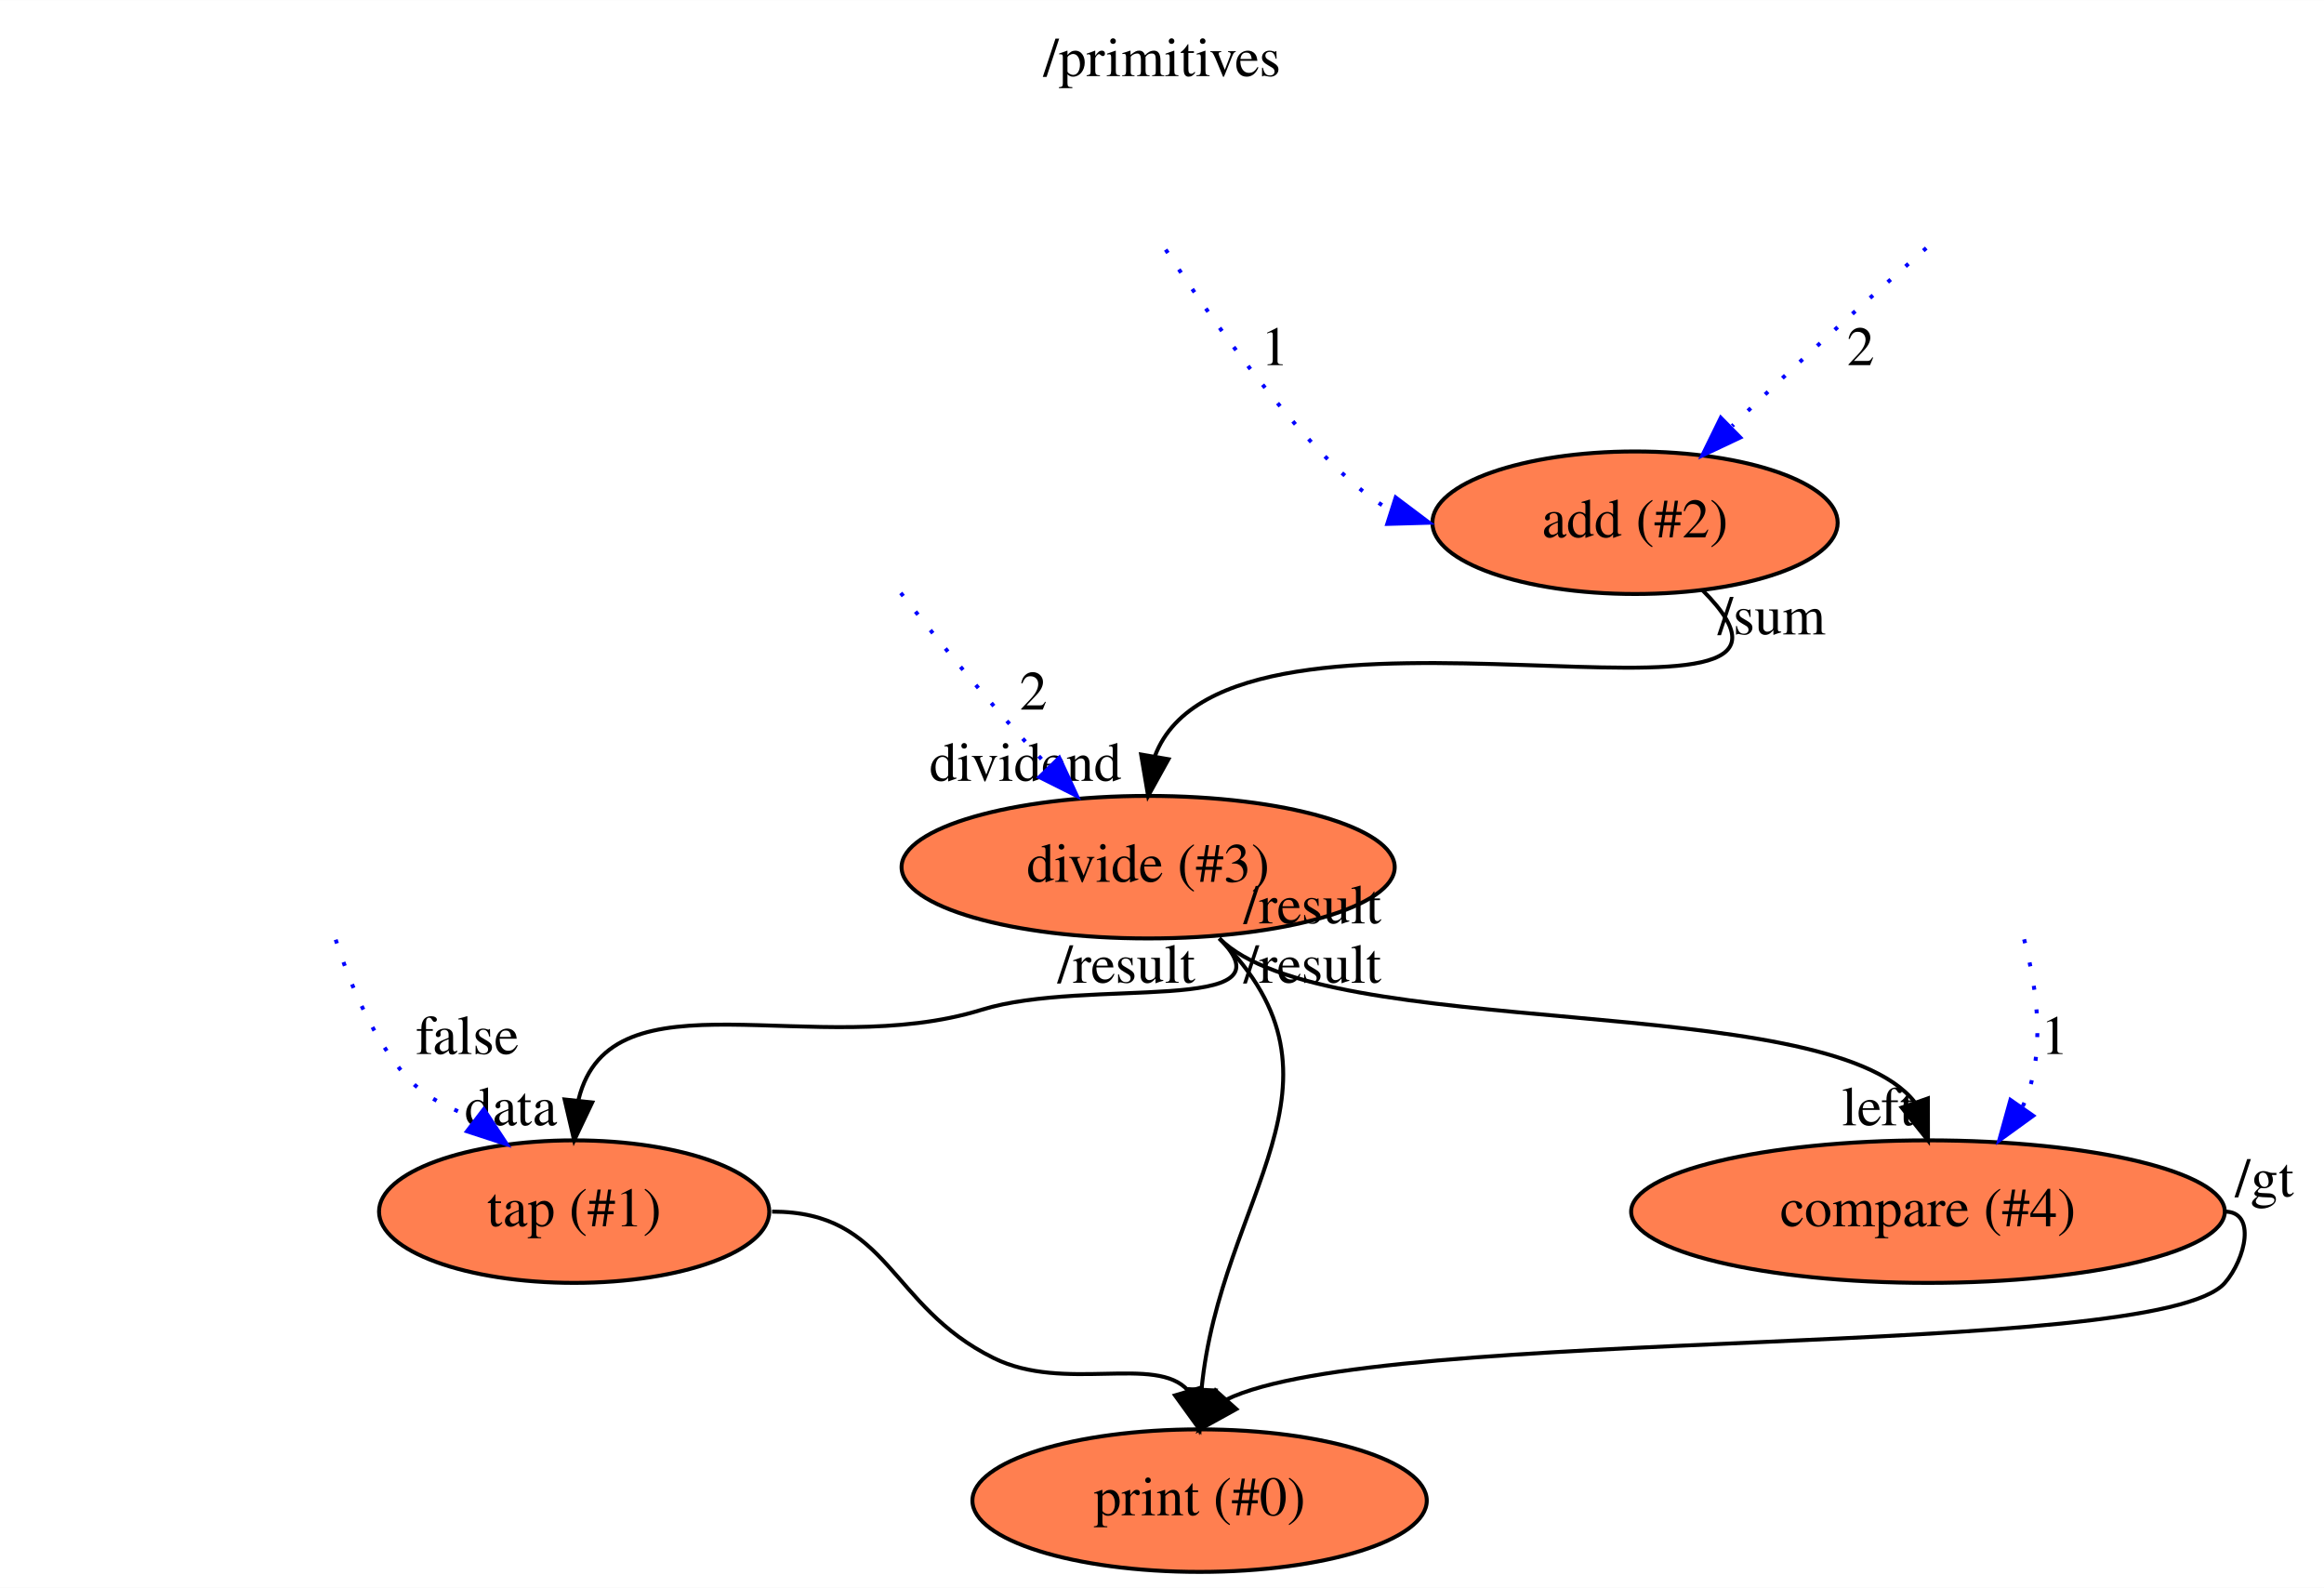
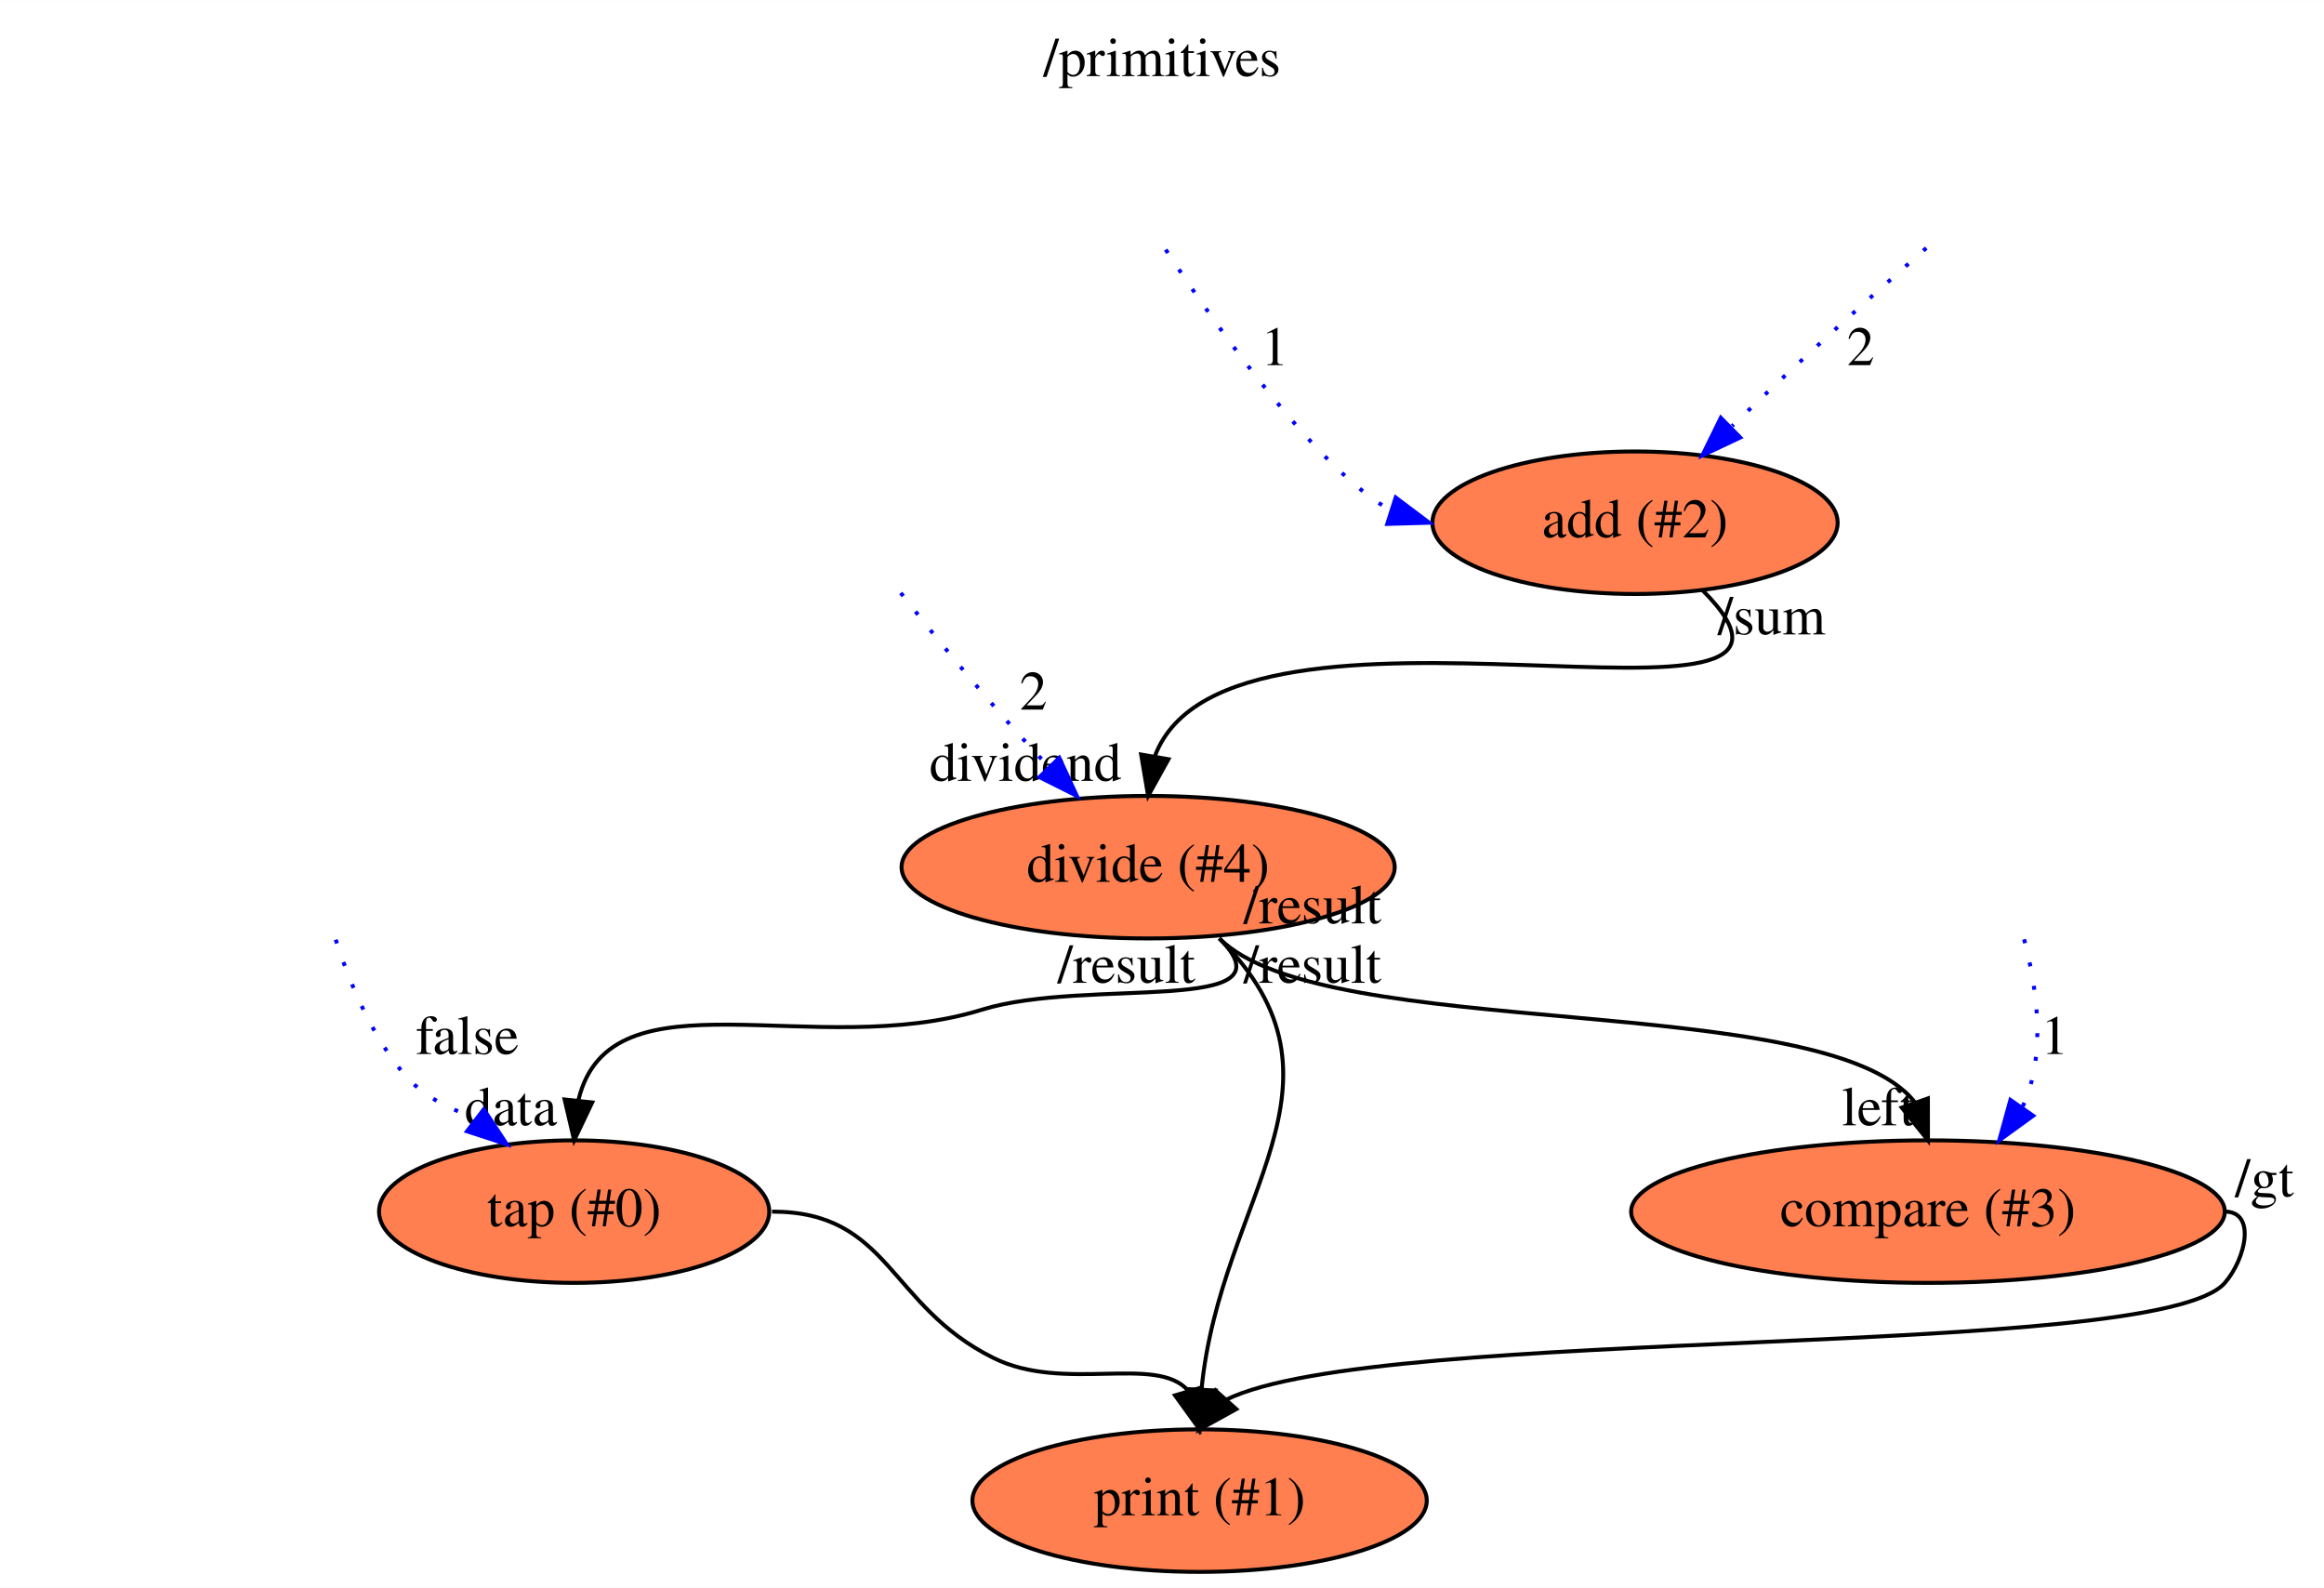
<svg xmlns="http://www.w3.org/2000/svg" xmlns:xlink="http://www.w3.org/1999/xlink" width="587pt" height="401pt" viewBox="0.00 0.00 587.09 401.00">
  <g id="graph0" class="graph" transform="scale(1 1) rotate(0) translate(4 397)">
    <polygon fill="#ffffff" stroke="transparent" points="-4,4 -4,-397 583.087,-397 583.087,4 -4,4" />
    <text text-anchor="middle" x="289.543" y="-377.8" font-family="Times,serif" font-size="14.00" fill="#000000">/primitives</text>
    <g id="node1" class="node">
      <g id="a_node1">
        <a xlink:href="file:///home/travis/build/andrewdavidmackenzie/flow/flowstdlib/math/add/add.html" xlink:title="add (#2)">
          <ellipse fill="#ff7f50" stroke="#000000" cx="409.043" cy="-265" rx="51.191" ry="18" />
          <text text-anchor="middle" x="409.043" y="-261.3" font-family="Times,serif" font-size="14.00" fill="#000000">add (#2)</text>
        </a>
      </g>
    </g>
    <g id="node4" class="node">
      <g id="a_node4">
-         <a xlink:href="file:///home/travis/build/andrewdavidmackenzie/flow/flowstdlib/math/divide/divide.html" xlink:title="divide (#3)">
+         <a xlink:href="file:///home/travis/build/andrewdavidmackenzie/flow/flowstdlib/math/divide/divide.html" xlink:title="divide (#4)">
          <ellipse fill="#ff7f50" stroke="#000000" cx="286.043" cy="-178" rx="62.289" ry="18" />
-           <text text-anchor="middle" x="286.043" y="-174.3" font-family="Times,serif" font-size="14.00" fill="#000000">divide (#3)</text>
+           <text text-anchor="middle" x="286.043" y="-174.3" font-family="Times,serif" font-size="14.00" fill="#000000">divide (#4)</text>
        </a>
      </g>
    </g>
    <g id="edge3" class="edge">
      <path fill="none" stroke="#000000" d="M426.043,-248C470.32,-203.724 306.469,-255.778 287.766,-206.093" />
      <polygon fill="#000000" stroke="#000000" points="291.176,-205.268 286.043,-196 284.276,-206.446 291.176,-205.268" />
      <text text-anchor="middle" x="255.043" y="-199.8" font-family="Times,serif" font-size="14.00" fill="#000000">dividend</text>
      <text text-anchor="middle" x="443.543" y="-236.8" font-family="Times,serif" font-size="14.00" fill="#000000">/sum</text>
    </g>
    <g id="edge1" class="edge">
      <path fill="none" stroke="#0000ff" stroke-dasharray="1,5" d="M482.616,-334.379C468.909,-322.361 450.361,-305.727 433.597,-289.441" />
      <polygon fill="#0000ff" stroke="#0000ff" points="435.624,-286.524 426.043,-282 430.711,-291.511 435.624,-286.524" />
      <text text-anchor="middle" x="466.043" y="-304.8" font-family="Times,serif" font-size="14.00" fill="#000000">2</text>
    </g>
    <g id="edge2" class="edge">
      <path fill="none" stroke="#0000ff" stroke-dasharray="1,5" d="M290.478,-333.974C304.601,-312.572 329.004,-278.469 347.333,-268.094" />
      <polygon fill="#0000ff" stroke="#0000ff" points="348.578,-271.371 357.043,-265 346.453,-264.701 348.578,-271.371" />
      <text text-anchor="middle" x="318.043" y="-304.8" font-family="Times,serif" font-size="14.00" fill="#000000">1</text>
    </g>
    <g id="node6" class="node">
      <g id="a_node6">
-         <a xlink:href="file:///home/travis/build/andrewdavidmackenzie/flow/flowr/src/lib/flowruntime/stdio/stdout.html" xlink:title="print (#0)">
+         <a xlink:href="file:///home/travis/build/andrewdavidmackenzie/flow/flowr/src/lib/flowruntime/stdio/stdout.html" xlink:title="print (#1)">
          <ellipse fill="#ff7f50" stroke="#000000" cx="299.043" cy="-18" rx="57.391" ry="18" />
-           <text text-anchor="middle" x="299.043" y="-14.3" font-family="Times,serif" font-size="14.00" fill="#000000">print (#0)</text>
+           <text text-anchor="middle" x="299.043" y="-14.3" font-family="Times,serif" font-size="14.00" fill="#000000">print (#1)</text>
        </a>
      </g>
    </g>
    <g id="edge5" class="edge">
      <path fill="none" stroke="#000000" d="M304.043,-160C340.607,-123.436 304.219,-94.922 299.528,-46.053" />
      <polygon fill="#000000" stroke="#000000" points="303.021,-45.82 299.043,-36 296.029,-46.157 303.021,-45.82" />
      <text text-anchor="middle" x="280.543" y="-148.8" font-family="Times,serif" font-size="14.00" fill="#000000">/result</text>
    </g>
    <g id="node7" class="node">
      <g id="a_node7">
-         <a xlink:href="file:///home/travis/build/andrewdavidmackenzie/flow/flowstdlib/control/tap/tap.html" xlink:title="tap (#1)">
+         <a xlink:href="file:///home/travis/build/andrewdavidmackenzie/flow/flowstdlib/control/tap/tap.html" xlink:title="tap (#0)">
          <ellipse fill="#ff7f50" stroke="#000000" cx="141.043" cy="-91" rx="49.291" ry="18" />
-           <text text-anchor="middle" x="141.043" y="-87.3" font-family="Times,serif" font-size="14.00" fill="#000000">tap (#1)</text>
+           <text text-anchor="middle" x="141.043" y="-87.3" font-family="Times,serif" font-size="14.00" fill="#000000">tap (#0)</text>
        </a>
      </g>
    </g>
    <g id="edge6" class="edge">
      <path fill="none" stroke="#000000" d="M304.043,-160C323.73,-140.314 270.634,-150.248 244.043,-142 201.897,-128.928 150.334,-152.554 142.158,-119.334" />
      <polygon fill="#000000" stroke="#000000" points="145.596,-118.567 141.043,-109 138.636,-119.318 145.596,-118.567" />
      <text text-anchor="middle" x="125.043" y="-112.8" font-family="Times,serif" font-size="14.00" fill="#000000">data</text>
      <text text-anchor="middle" x="327.543" y="-148.8" font-family="Times,serif" font-size="14.00" fill="#000000">/result</text>
    </g>
    <g id="node8" class="node">
      <g id="a_node8">
-         <a xlink:href="file:///home/travis/build/andrewdavidmackenzie/flow/flowstdlib/math/compare/compare.html" xlink:title="compare (#4)">
+         <a xlink:href="file:///home/travis/build/andrewdavidmackenzie/flow/flowstdlib/math/compare/compare.html" xlink:title="compare (#3)">
          <ellipse fill="#ff7f50" stroke="#000000" cx="483.043" cy="-91" rx="74.987" ry="18" />
-           <text text-anchor="middle" x="483.043" y="-87.3" font-family="Times,serif" font-size="14.00" fill="#000000">compare (#4)</text>
+           <text text-anchor="middle" x="483.043" y="-87.3" font-family="Times,serif" font-size="14.00" fill="#000000">compare (#3)</text>
        </a>
      </g>
    </g>
    <g id="edge7" class="edge">
      <path fill="none" stroke="#000000" d="M304.043,-160C330.662,-133.381 457.107,-147.232 479.613,-118.751" />
      <polygon fill="#000000" stroke="#000000" points="483.026,-119.595 483.043,-109 476.423,-117.272 483.026,-119.595" />
      <text text-anchor="middle" x="470.543" y="-112.8" font-family="Times,serif" font-size="14.00" fill="#000000">left</text>
      <text text-anchor="middle" x="327.543" y="-163.8" font-family="Times,serif" font-size="14.00" fill="#000000">/result</text>
    </g>
    <g id="edge4" class="edge">
      <path fill="none" stroke="#0000ff" stroke-dasharray="1,5" d="M223.557,-247.264C233.165,-235.015 246.793,-218.329 260.74,-203.532" />
      <polygon fill="#0000ff" stroke="#0000ff" points="263.595,-205.616 268.043,-196 258.569,-200.743 263.595,-205.616" />
      <text text-anchor="middle" x="257.043" y="-217.8" font-family="Times,serif" font-size="14.00" fill="#000000">2</text>
    </g>
    <g id="edge9" class="edge">
      <path fill="none" stroke="#000000" d="M191.043,-91C220.874,-91 220.294,-67.205 247.043,-54 264.861,-45.204 288.053,-54.964 296.124,-45.815" />
      <polygon fill="#000000" stroke="#000000" points="299.547,-46.583 299.043,-36 292.837,-44.587 299.547,-46.583" />
    </g>
    <g id="edge11" class="edge">
      <path fill="none" stroke="#000000" d="M558.043,-91C566.043,-91 563.285,-79.044 558.043,-73 540.894,-53.227 344.655,-62.632 305.73,-43.482" />
      <polygon fill="#000000" stroke="#000000" points="308.317,-41.124 299.043,-36 303.097,-45.788 308.317,-41.124" />
      <text text-anchor="middle" x="568.043" y="-94.8" font-family="Times,serif" font-size="14.00" fill="#000000">/gt</text>
    </g>
    <g id="edge8" class="edge">
      <path fill="none" stroke="#0000ff" stroke-dasharray="1,5" d="M80.805,-159.682C84.143,-149.326 89.393,-136.576 97.043,-127 103.626,-118.76 109.334,-117.91 115.877,-114.231" />
      <polygon fill="#0000ff" stroke="#0000ff" points="118.216,-116.848 124.043,-108 113.97,-111.283 118.216,-116.848" />
      <text text-anchor="middle" x="114.043" y="-130.8" font-family="Times,serif" font-size="14.00" fill="#000000">false</text>
    </g>
    <g id="edge10" class="edge">
      <path fill="none" stroke="#0000ff" stroke-dasharray="1,5" d="M507.337,-159.773C510.664,-147.141 512.953,-130.354 506.968,-117.525" />
      <polygon fill="#0000ff" stroke="#0000ff" points="509.624,-115.215 501.043,-109 503.876,-119.209 509.624,-115.215" />
      <text text-anchor="middle" x="515.043" y="-130.8" font-family="Times,serif" font-size="14.00" fill="#000000">1</text>
    </g>
  </g>
</svg>
